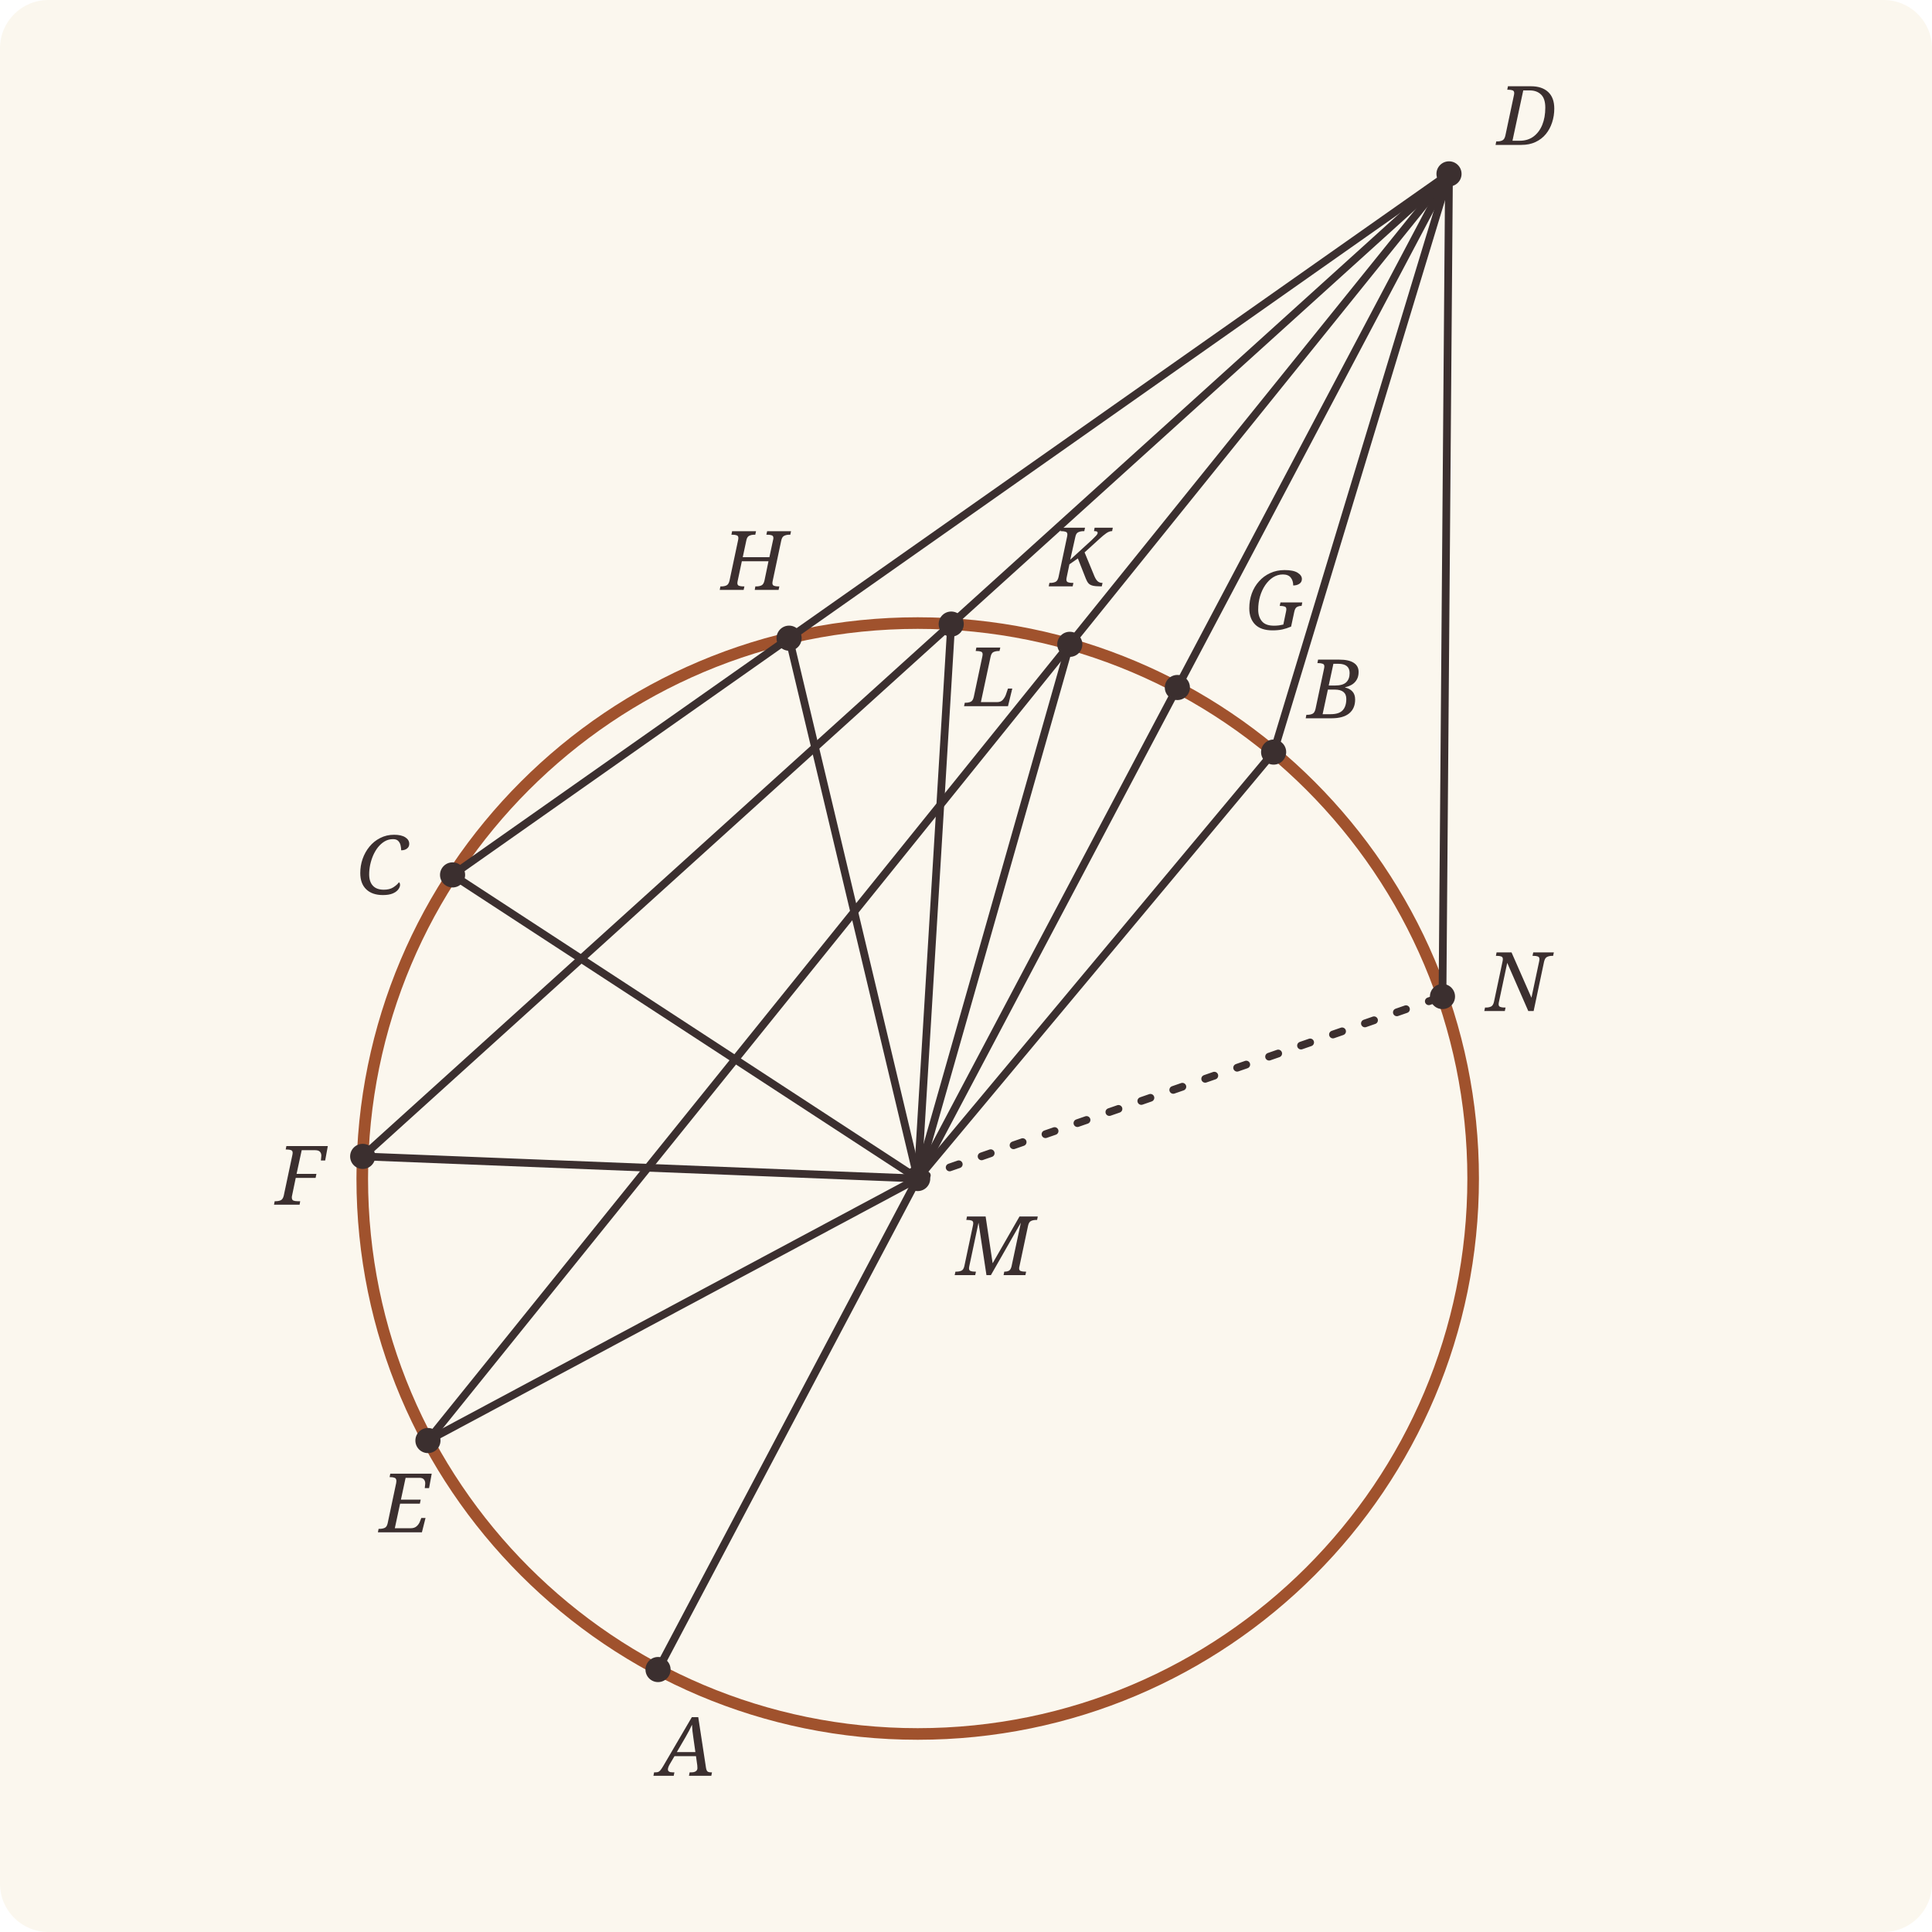
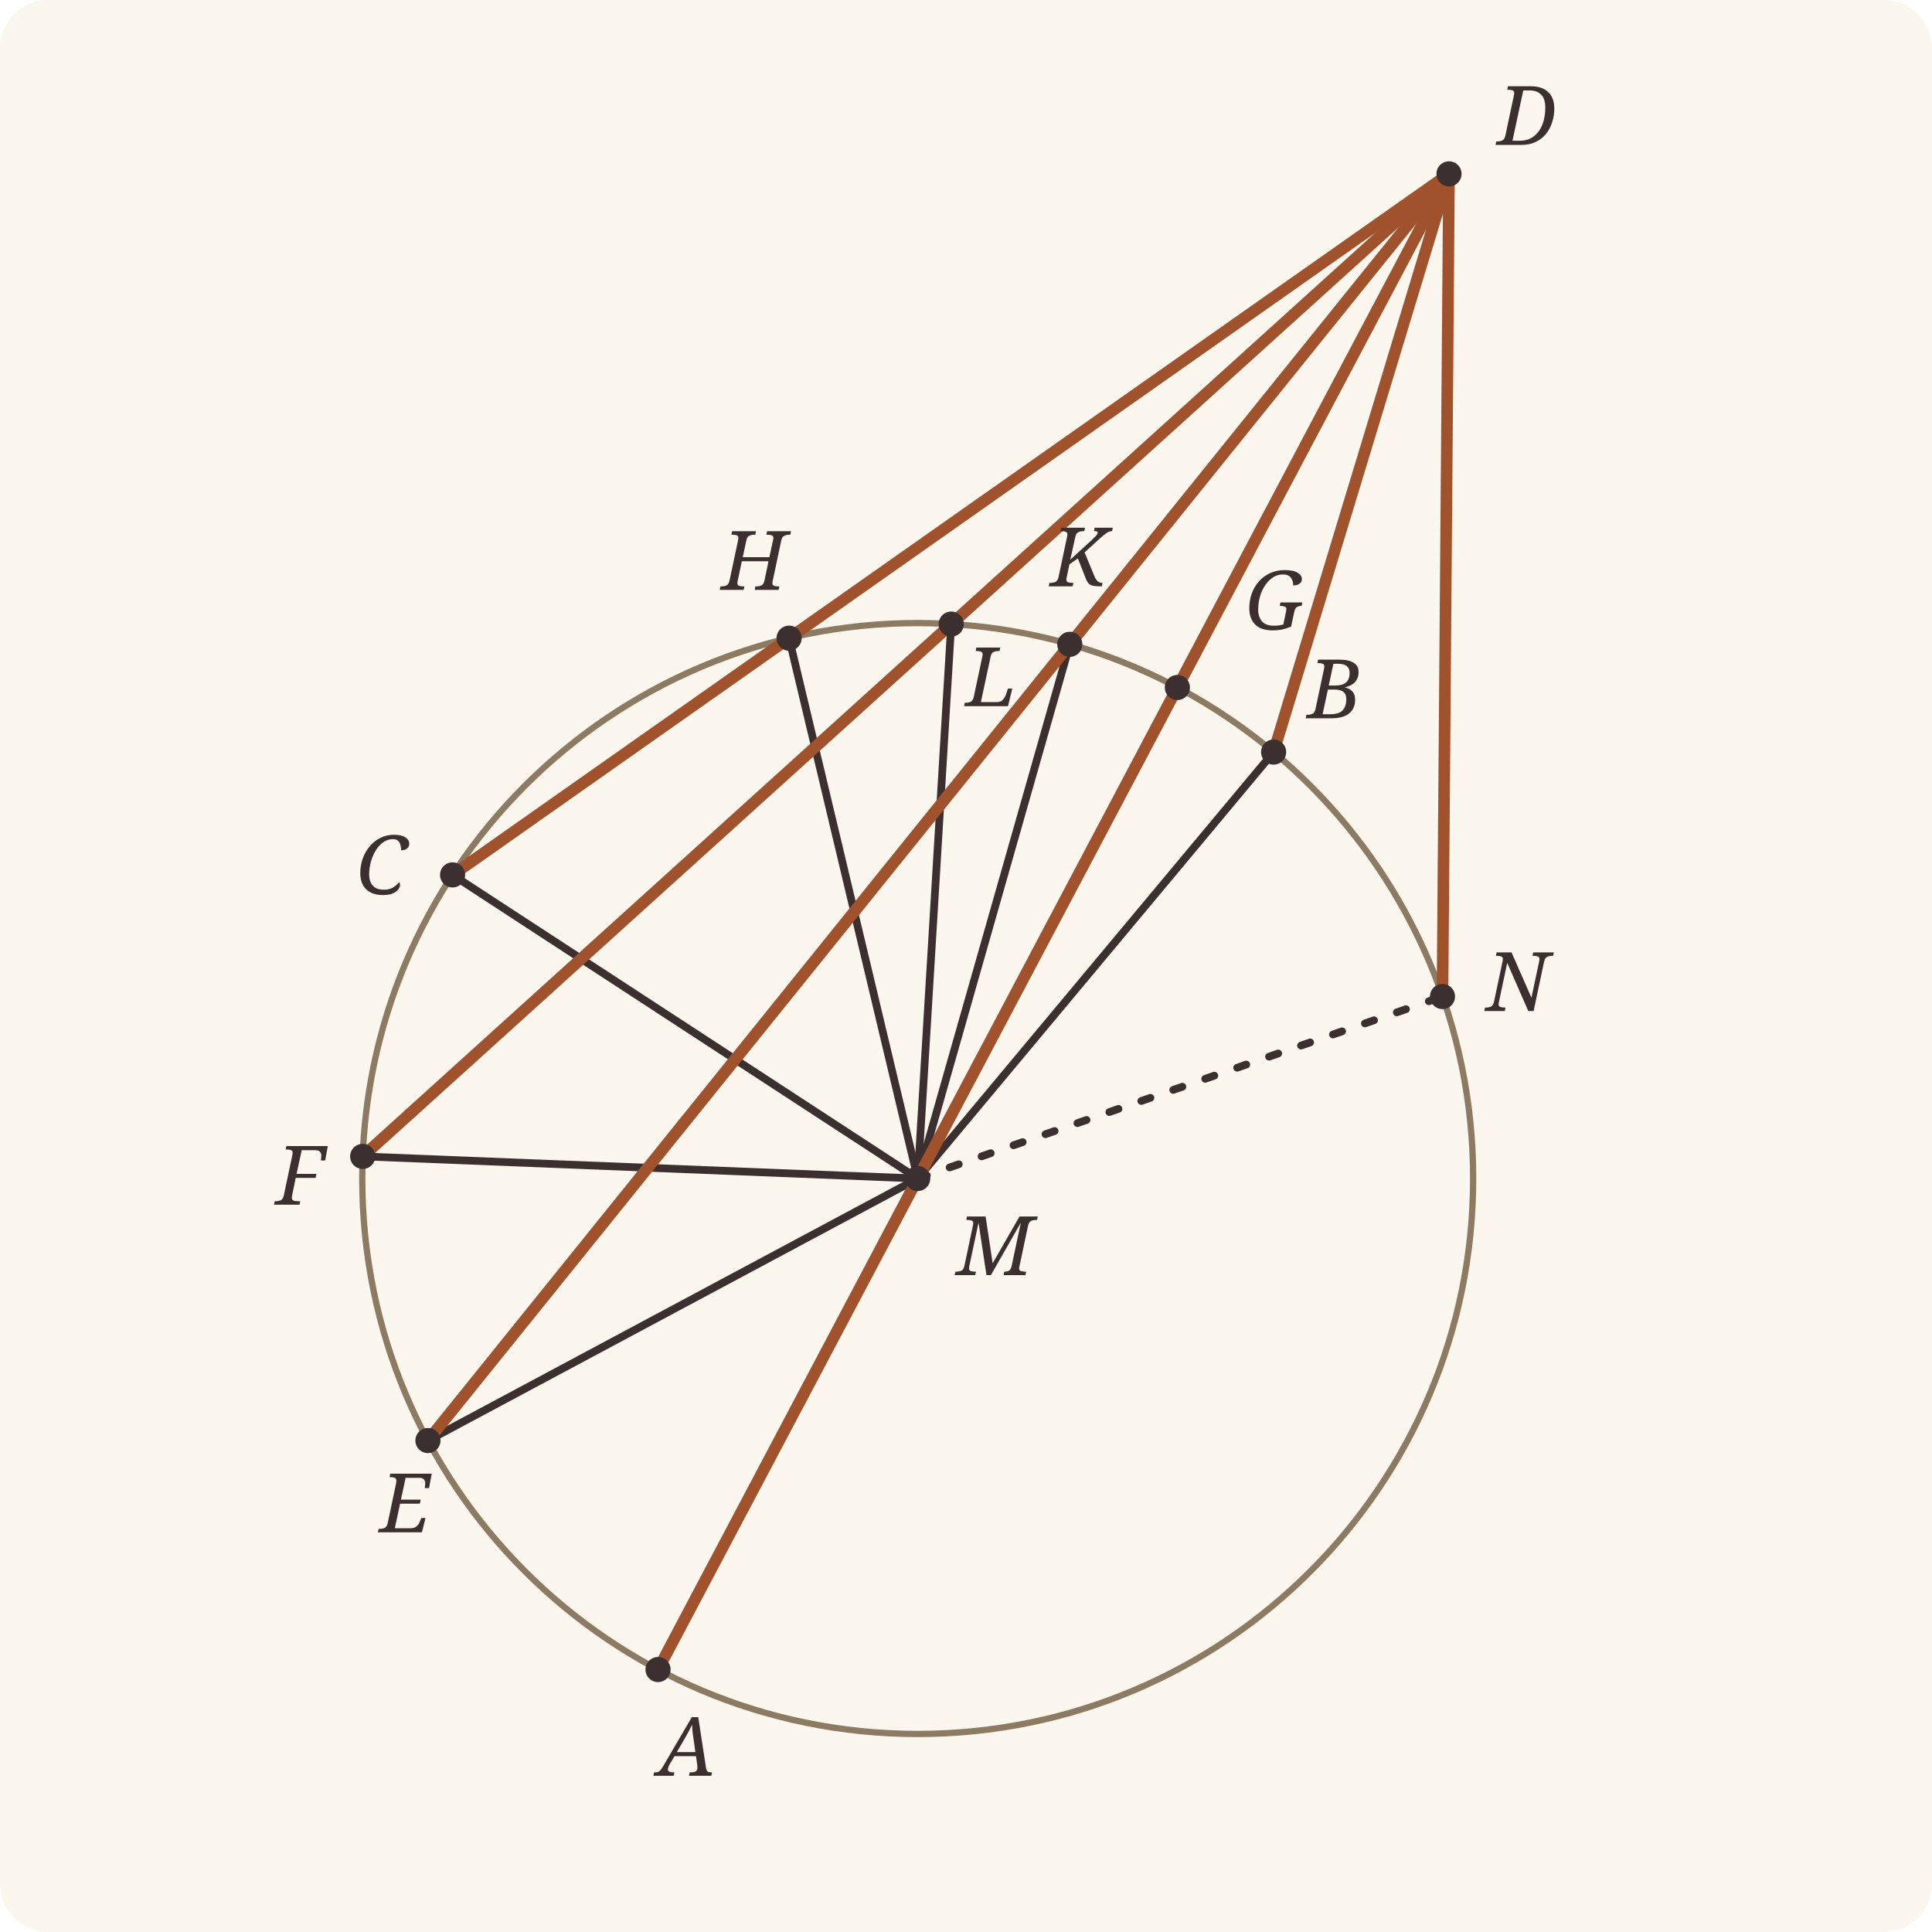
<svg xmlns="http://www.w3.org/2000/svg" width="400" height="400" viewBox="0 0 400 400">
  <rect width="400" height="400" rx="10" fill="#fbf7ee" />
-   <circle cx="190" cy="244" r="115" fill="none" stroke="#a0522d" stroke-width="2.4" />
+   <circle cx="190" cy="244" r="115" fill="none" stroke="#8c7b62" stroke-width="1.3" />
  <g fill="none" stroke="#3b2f2f" stroke-width="1.6" stroke-linecap="round">
-     <line x1="300.00" y1="36.00" x2="136.24" y2="345.66" />
-     <line x1="300.00" y1="36.00" x2="88.60" y2="298.25" />
-     <line x1="300.00" y1="36.00" x2="75.09" y2="239.42" />
-     <line x1="300.00" y1="36.00" x2="93.70" y2="181.14" />
-     <line x1="300.00" y1="36.00" x2="263.69" y2="155.71" />
-     <line x1="300.00" y1="36.00" x2="298.65" y2="206.32" />
    <line x1="190.00" y1="244.00" x2="88.60" y2="298.25" />
    <line x1="190.00" y1="244.00" x2="75.09" y2="239.42" />
    <line x1="190.00" y1="244.00" x2="93.70" y2="181.14" />
    <line x1="190.00" y1="244.00" x2="221.49" y2="133.40" />
    <line x1="190.00" y1="244.00" x2="196.94" y2="129.21" />
    <line x1="190.00" y1="244.00" x2="163.37" y2="132.13" />
    <line x1="190.00" y1="244.00" x2="263.69" y2="155.71" />
    <line x1="190.00" y1="244.00" x2="298.65" y2="206.32" stroke-dasharray="2 5" />
+   </g>
+   <g fill="none" stroke="#a0522d" stroke-width="2.4" stroke-linecap="round">
+     <line x1="300.00" y1="36.00" x2="136.24" y2="345.66" />
+     <line x1="300.00" y1="36.00" x2="88.60" y2="298.25" />
+     <line x1="300.00" y1="36.00" x2="75.09" y2="239.42" />
+     <line x1="300.00" y1="36.00" x2="93.70" y2="181.14" />
+     <line x1="300.00" y1="36.00" x2="263.69" y2="155.71" />
+     <line x1="300.00" y1="36.00" x2="298.65" y2="206.32" />
  </g>
  <g fill="#3b2f2f">
    <circle cx="190.00" cy="244.00" r="2.6" />
    <circle cx="300.00" cy="36.00" r="2.6" />
    <circle cx="243.76" cy="142.34" r="2.6" />
    <circle cx="136.24" cy="345.66" r="2.6" />
    <circle cx="221.49" cy="133.40" r="2.6" />
    <circle cx="88.60" cy="298.25" r="2.6" />
    <circle cx="196.94" cy="129.21" r="2.6" />
    <circle cx="75.09" cy="239.42" r="2.6" />
    <circle cx="163.37" cy="132.13" r="2.6" />
    <circle cx="93.70" cy="181.14" r="2.6" />
    <circle cx="263.69" cy="155.71" r="2.6" />
    <circle cx="298.65" cy="206.32" r="2.6" />
  </g>
  <g fill="#3b2f2f" font-family="Georgia, serif" font-size="17" font-style="italic">
    <text x="136.24" y="367.66">A</text>
    <text x="270.69" y="148.71">B</text>
    <text x="73.70" y="185.14">C</text>
    <text x="310.00" y="30.00">D</text>
    <text x="78.60" y="317.25">E</text>
    <text x="57.09" y="249.42">F</text>
    <text x="257.76" y="130.34">G</text>
    <text x="149.37" y="122.13">H</text>
    <text x="217.49" y="121.40">K</text>
    <text x="199.94" y="146.21">L</text>
    <text x="198.00" y="264.00">M</text>
    <text x="307.65" y="209.32">N</text>
  </g>
</svg>
